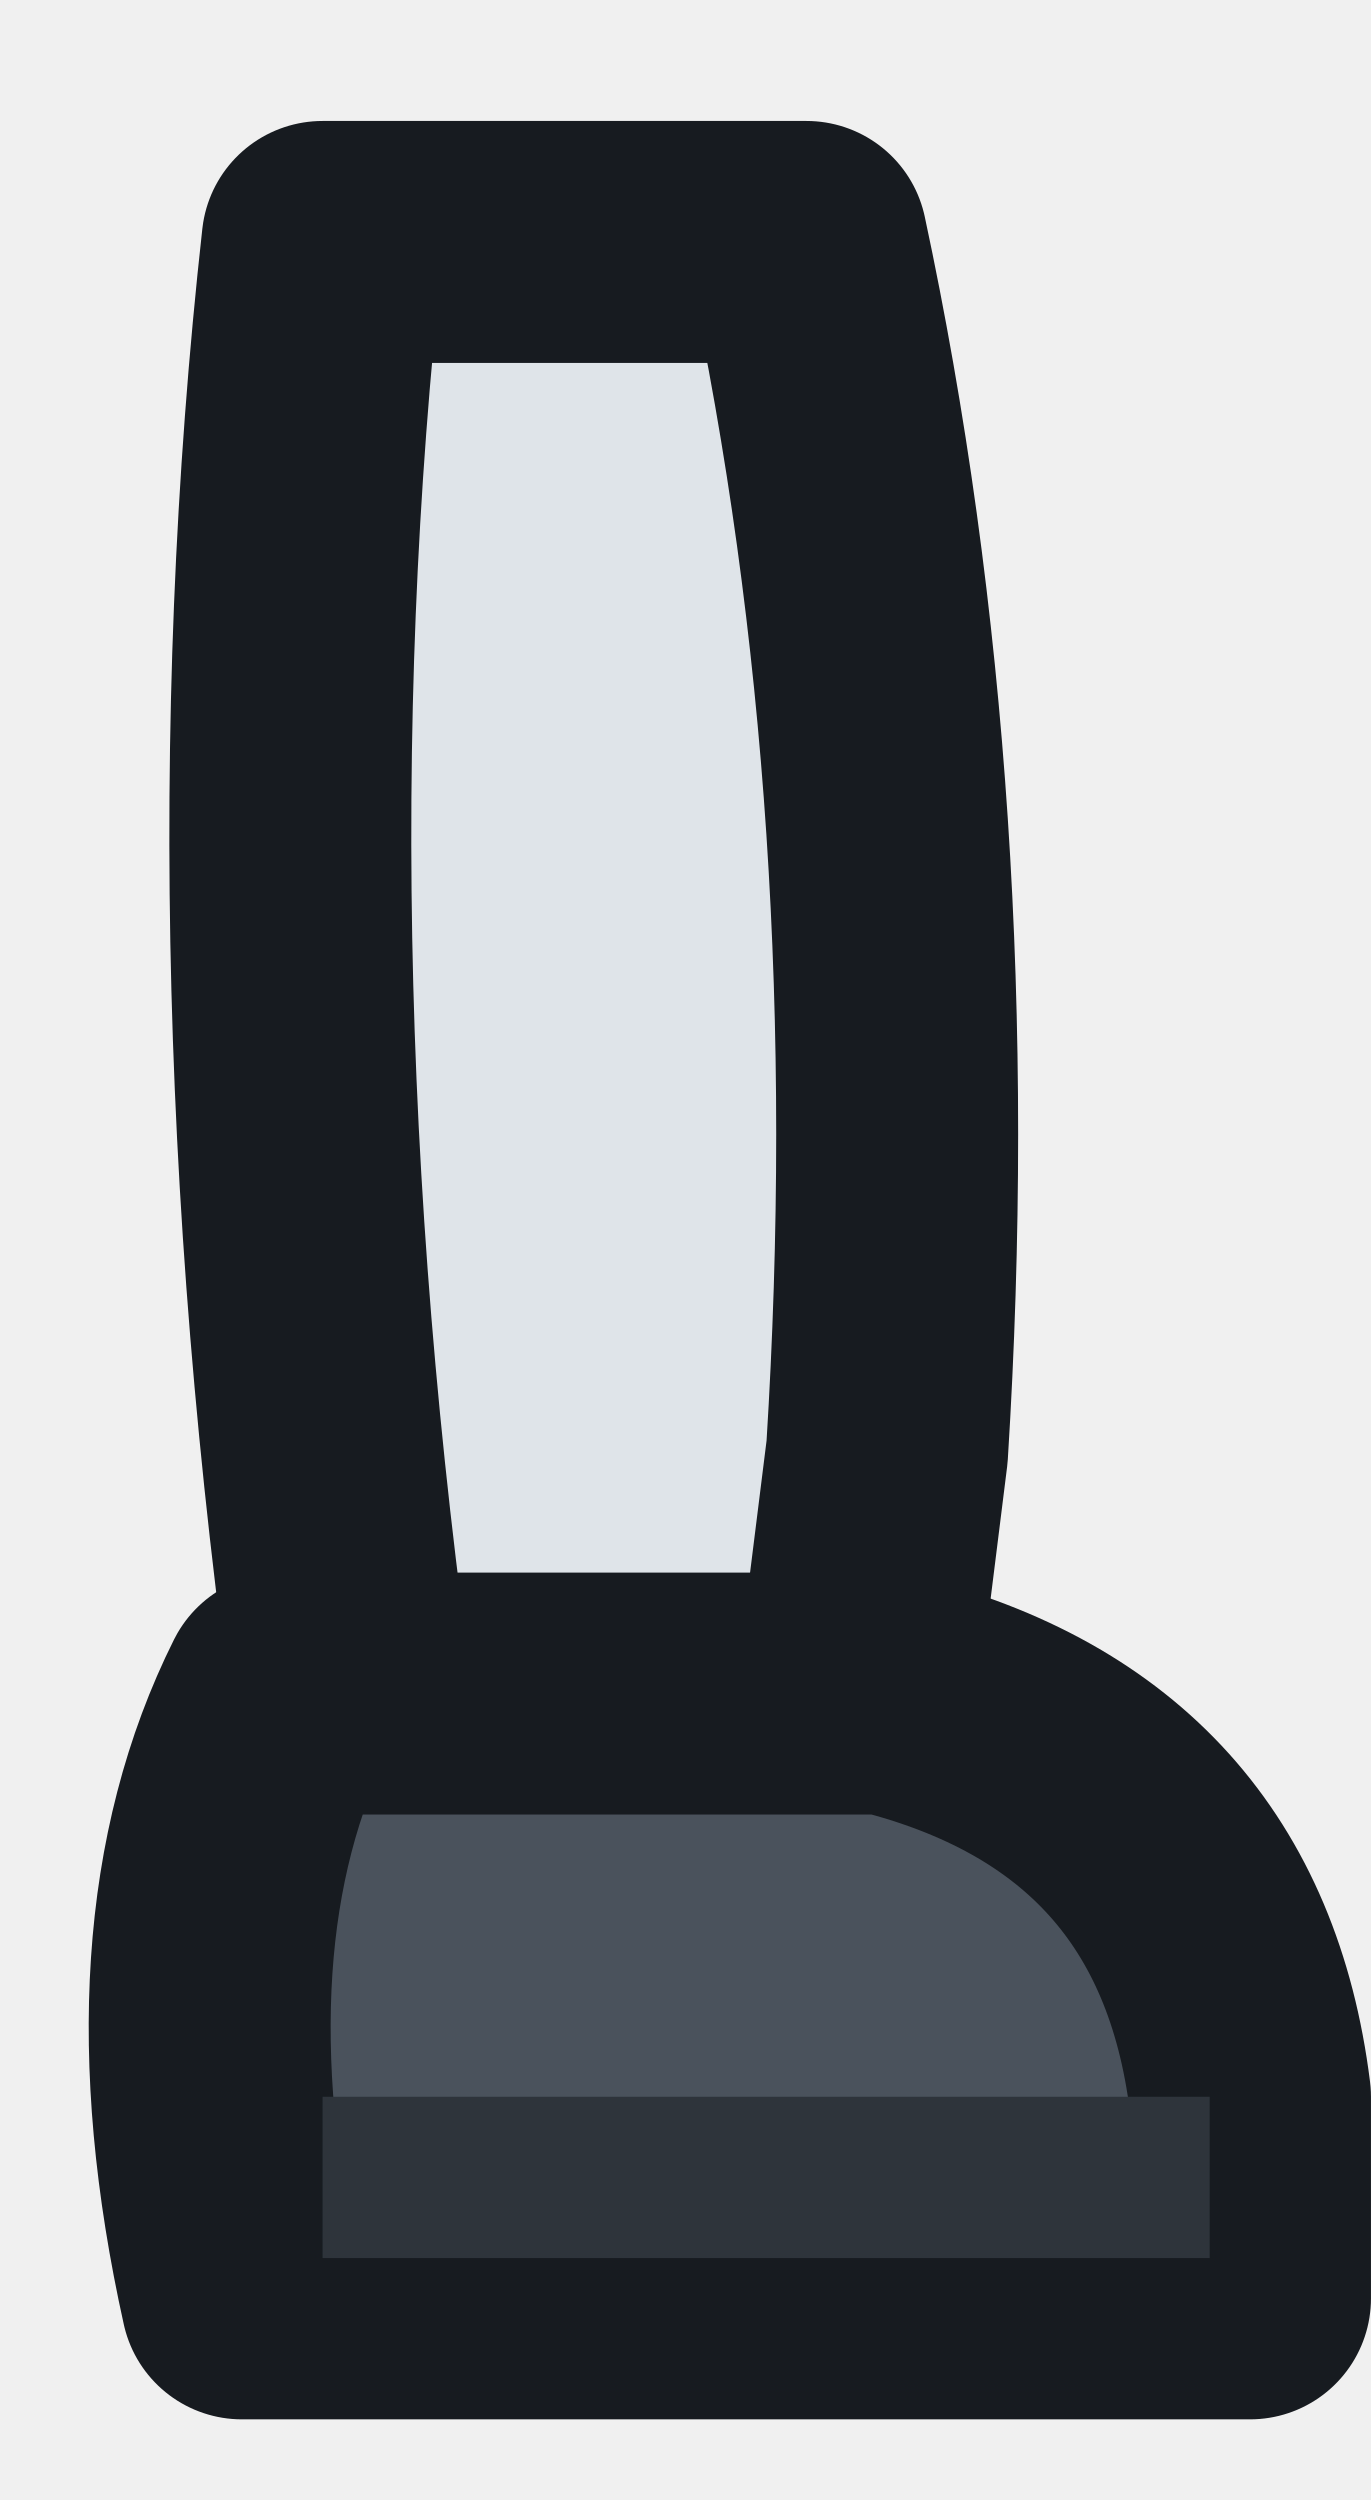
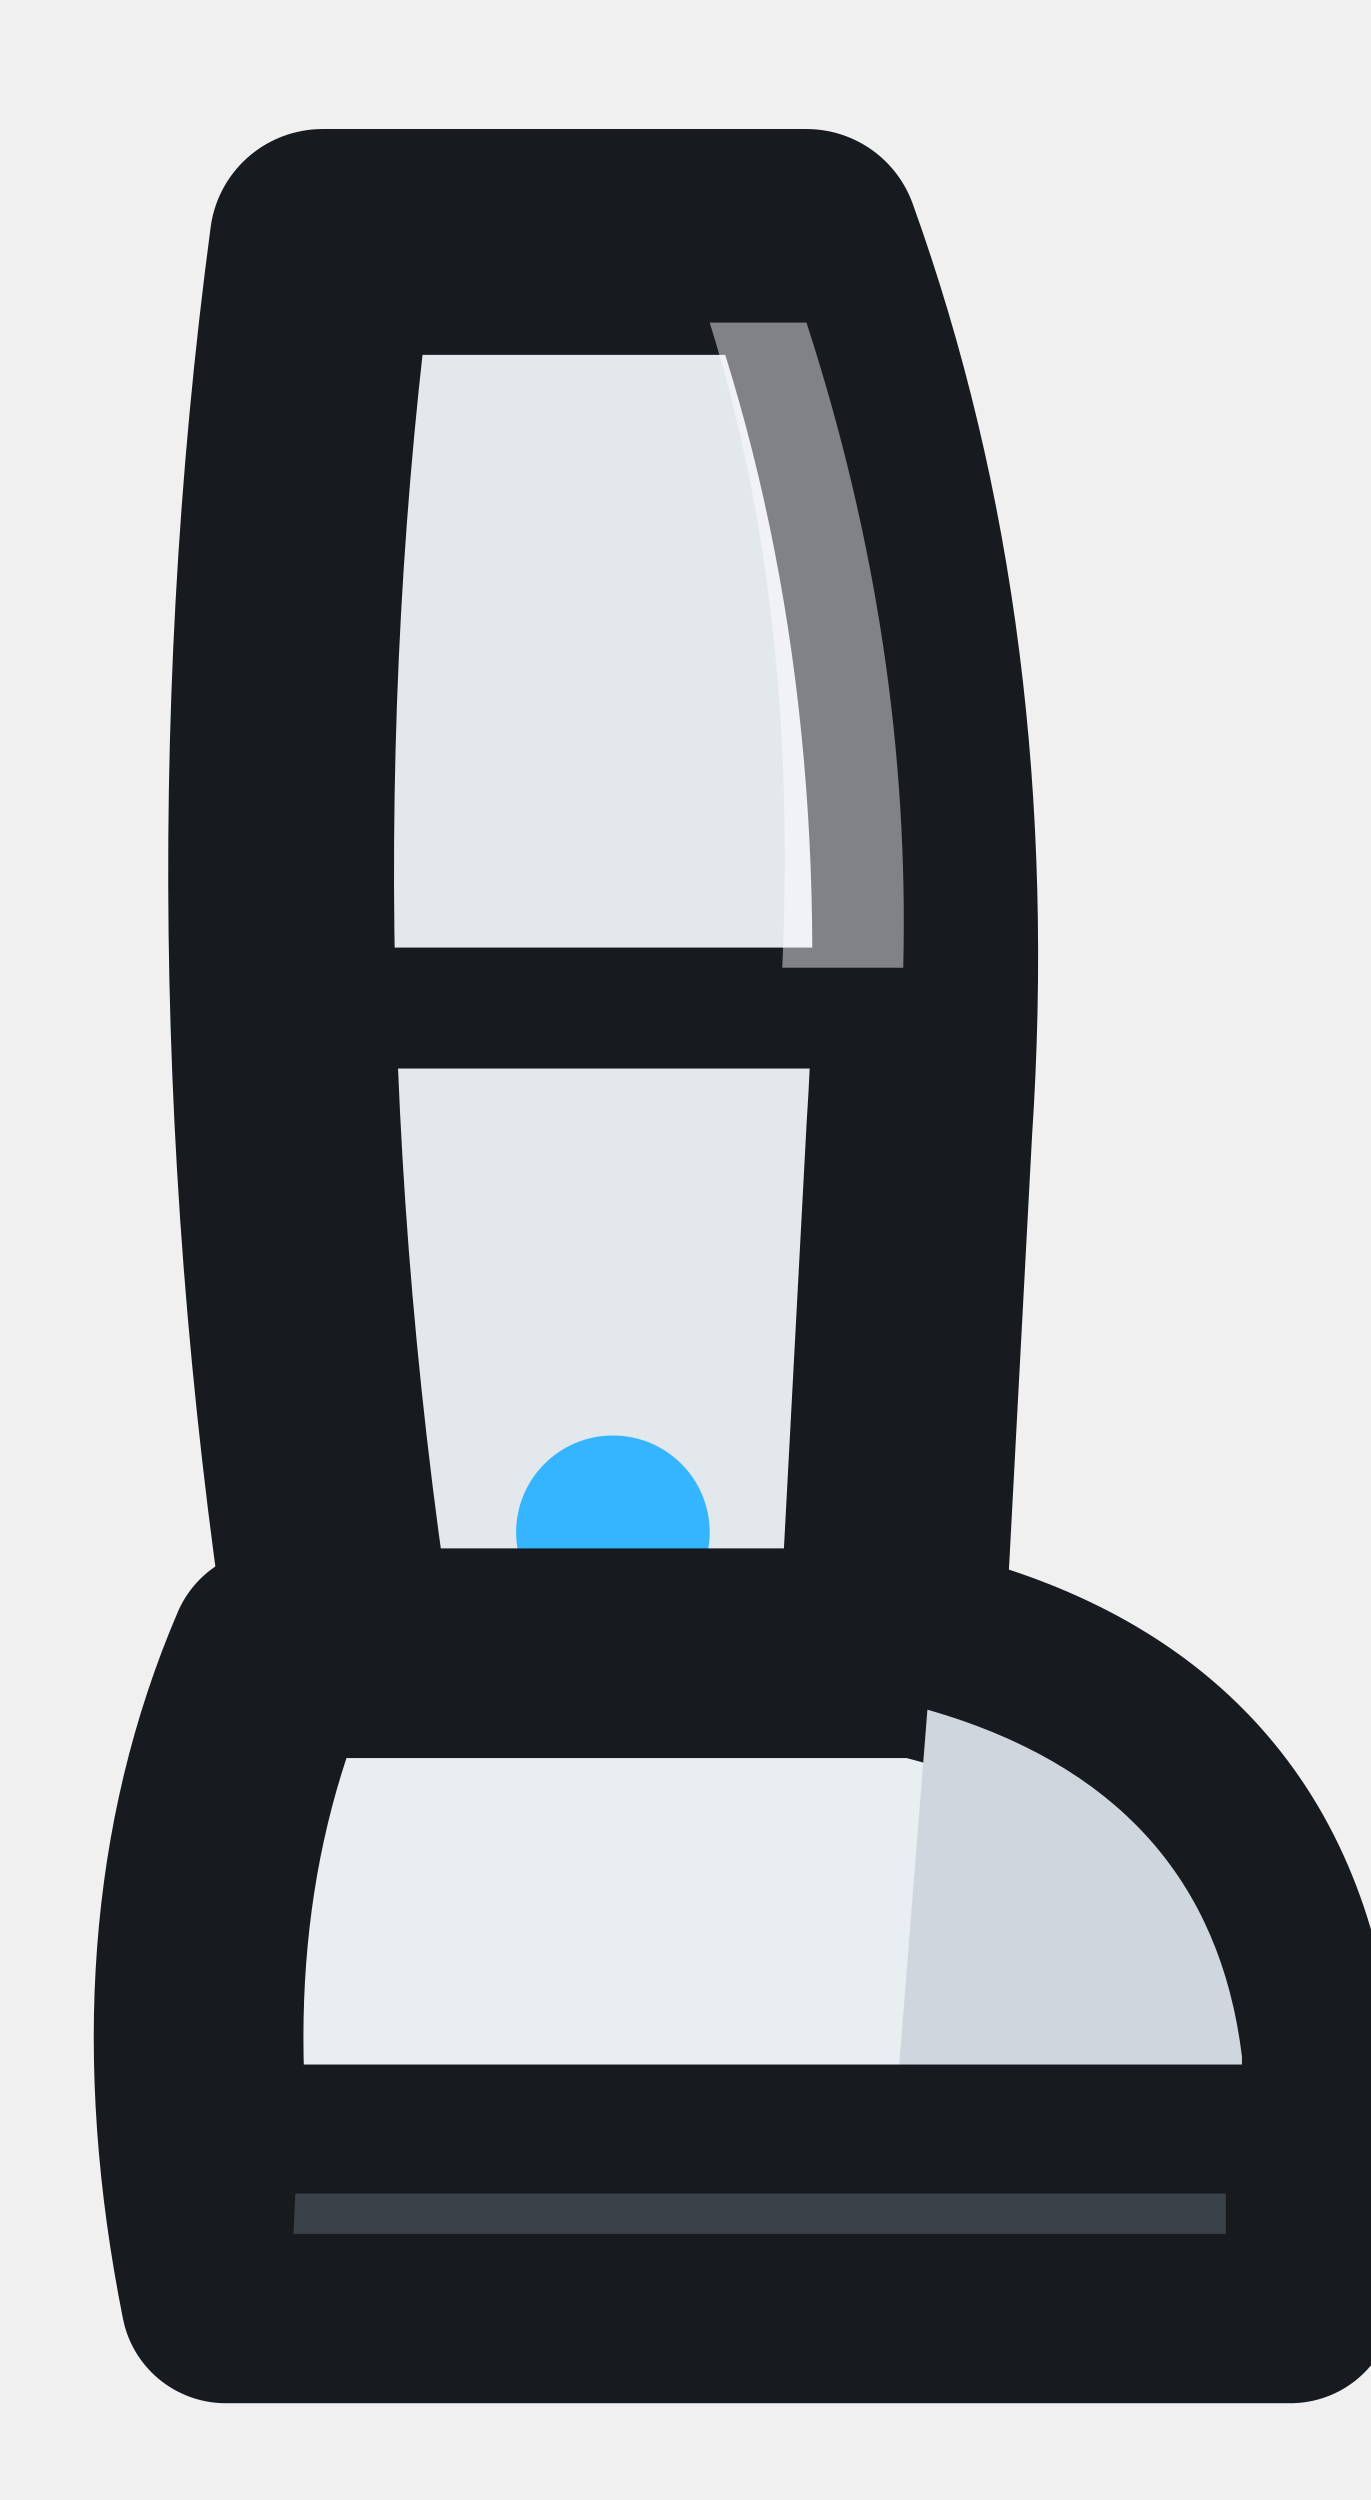
<svg xmlns="http://www.w3.org/2000/svg" width="17" height="31" viewBox="0 0 17 31">
-   <g stroke="#171b20" stroke-width="3" stroke-linejoin="round" stroke-linecap="round">
-     <path d="M4 3 L10 3 Q11.5 10 11 18 L10.5 22 L4.5 22 Q3 12 4 3 Z" fill="#dfe4e9" />
-     <path d="M3.5 21 L11 21 Q15 22 15.5 26 L15.5 28.5 L3 28.5 Q2 24 3.5 21 Z" fill="#4a525c" />
+   <g stroke="#171b20" stroke-width="2.8" stroke-linejoin="round" stroke-linecap="round">
+     <path d="M4 3 L10 3 Q11.8 8 11.4 14 L11 21.5 L4.4 21.5 Q2.8 12 4 3 Z" fill="#e3e8ed" />
  </g>
-   <rect x="4" y="26" width="11" height="2" fill="#2e343b" />
+   <path d="M4.2 12.5 L11.5 12.5" stroke="#171b20" stroke-width="1.5" fill="none" />
+   <path d="M8.8 4 L10 4 Q11.3 8 11.2 12 L9.7 12 Q9.9 7.5 8.8 4 Z" fill="#ffffff" opacity="0.45" />
+   <circle cx="7.6" cy="19" r="1.2" fill="#35b5ff" />
+   <g stroke="#171b20" stroke-width="2.6" stroke-linejoin="round">
+     <path d="M3.4 20.5 L11.4 20.5 Q15.6 21.5 16 25.6 L16 28.5 L2.8 28.5 Q1.9 24 3.4 20.5 Z" fill="#e9eef2" />
+   </g>
+   <path d="M11.5 21.2 Q15 22.2 15.4 25.5 L15.4 27.5 L11 27.5 Z" fill="#cfd6dd" />
+   <path d="M2.9 26.4 L16 26.4 L16 28.5 L2.8 28.5 Z" fill="#3a4149" stroke="#171b20" stroke-width="1.6" />
</svg>
